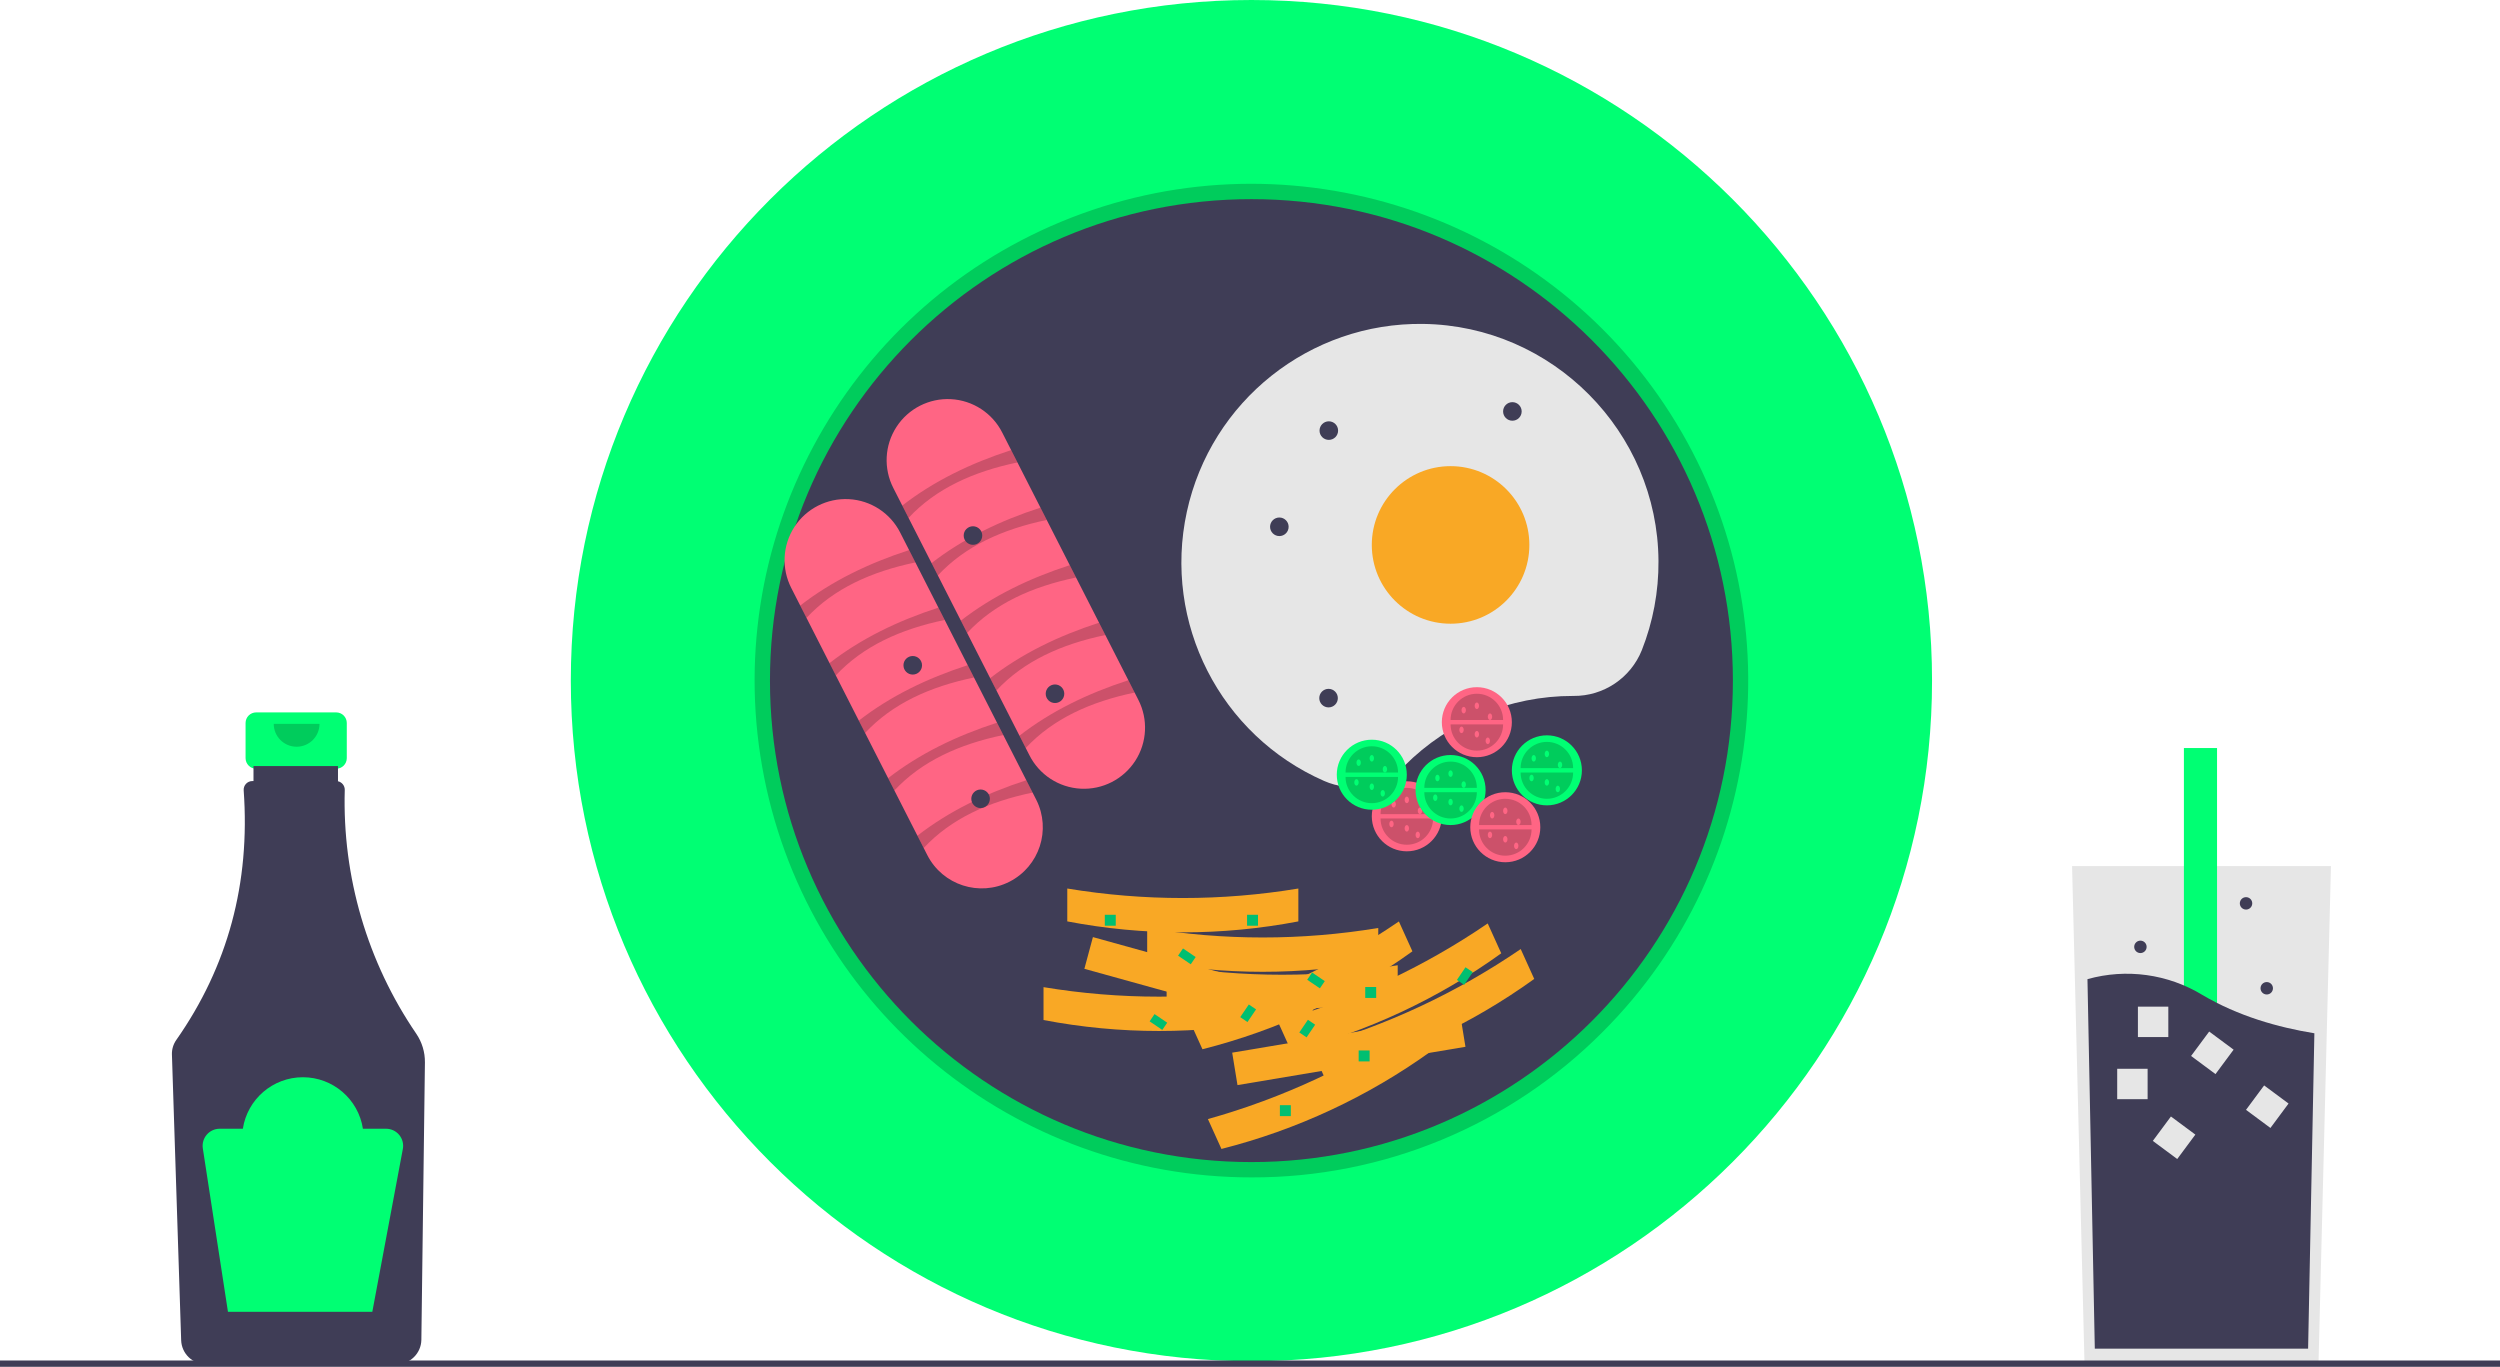
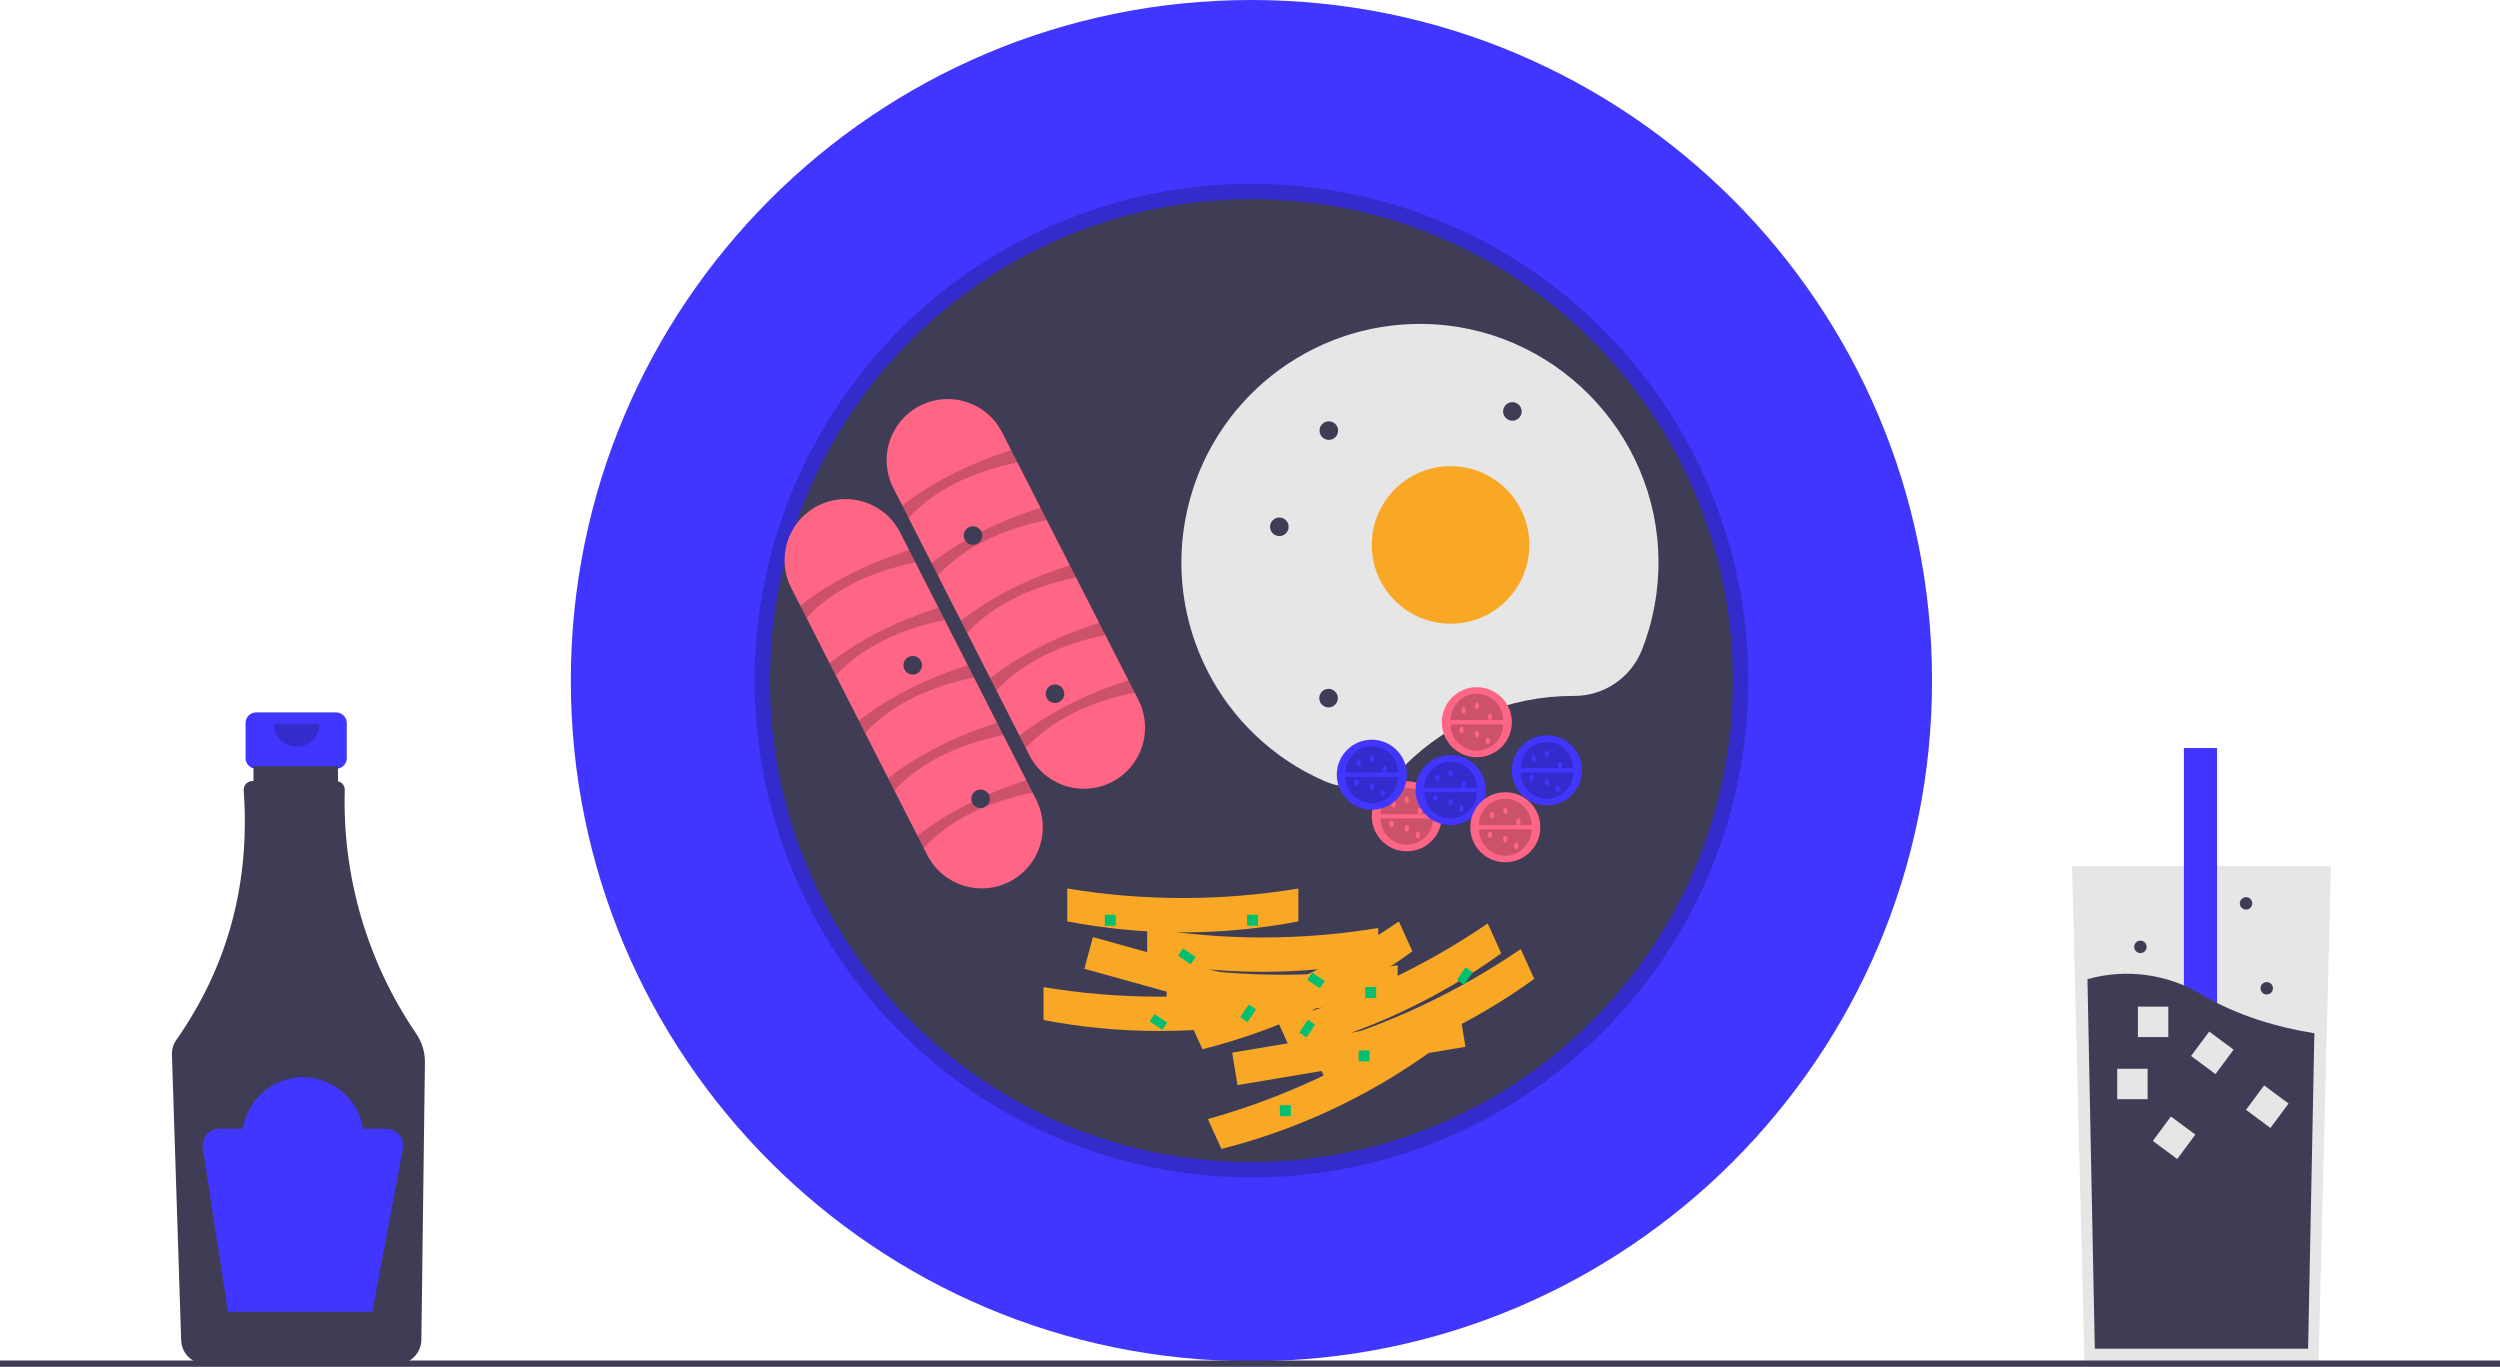
<svg xmlns="http://www.w3.org/2000/svg" width="888" height="485.489" viewBox="0 0 888 485.489" role="img" artist="Katerina Limpitsouni" source="https://undraw.co/">
-   <path d="M275.412,460.3H246.993a3.768,3.768,0,0,0-3.768,3.768v12.474a3.768,3.768,0,0,0,3.768,3.768h4.709V499h19V480.31h4.709a3.768,3.768,0,0,0,3.768-3.768V464.068A3.768,3.768,0,0,0,275.412,460.3Z" transform="translate(-156 -207.2555)" fill="#00ff73" />
+   <path d="M275.412,460.3H246.993a3.768,3.768,0,0,0-3.768,3.768v12.474a3.768,3.768,0,0,0,3.768,3.768h4.709V499h19V480.31h4.709a3.768,3.768,0,0,0,3.768-3.768V464.068A3.768,3.768,0,0,0,275.412,460.3Z" transform="translate(-156 -207.2555)" fill="#4036ff" />
  <path d="M303.877,574.461a146.105,146.105,0,0,1-25.418-86.624,3.081,3.081,0,0,0-2.405-3.075V479.372H246.039v5.315h-.414a3.08,3.08,0,0,0-3.067,3.308q3.547,49.442-23.954,88.677a8.487,8.487,0,0,0-1.536,5.144l3.282,101.518a8.788,8.788,0,0,0,8.713,8.482h67.887a8.791,8.791,0,0,0,8.718-8.632l1.265-98.566A17.789,17.789,0,0,0,303.877,574.461Z" transform="translate(-156 -207.2555)" fill="#3f3d56" />
  <path d="M269.488,464.365a8.129,8.129,0,0,1-16.258,0" transform="translate(-156 -207.2555)" opacity="0.2" />
-   <path d="M293.13,608.182h-8.221a21.576,21.576,0,0,0-42.649,0h-8.221a6.067,6.067,0,0,0-5.996,6.989l8.929,58.041h51.274l10.846-57.846A6.067,6.067,0,0,0,293.13,608.182Z" transform="translate(-156 -207.2555)" fill="#00ff73" />
+   <path d="M293.13,608.182h-8.221a21.576,21.576,0,0,0-42.649,0h-8.221a6.067,6.067,0,0,0-5.996,6.989l8.929,58.041h51.274l10.846-57.846A6.067,6.067,0,0,0,293.13,608.182Z" transform="translate(-156 -207.2555)" fill="#4036ff" />
  <polygon points="827.952 307.634 825.98 386.448 823.538 484.181 740.414 484.181 737.552 369.675 736 307.634 827.952 307.634" fill="#e6e6e6" />
-   <rect x="775.723" y="265.704" width="11.77" height="155.95" fill="#00ff73" />
+   <rect x="775.723" y="265.704" width="11.77" height="155.95" fill="#4036ff" />
  <path d="M978.067,574.275l-2.226,112.02H900.074l-2.608-131.244a51.634,51.634,0,0,1,40.827,5.615C950.952,568.154,965.173,572.184,978.067,574.275Z" transform="translate(-156 -207.2555)" fill="#3f3d56" />
  <rect x="752.031" y="379.63" width="10.8" height="10.8" fill="#e6e6e6" />
  <rect x="759.387" y="357.562" width="10.8" height="10.8" fill="#e6e6e6" />
  <rect x="936.424" y="575.816" width="10.8" height="10.8" transform="translate(375.5752 -653.9211) rotate(36.56259)" fill="#e6e6e6" />
  <rect x="955.937" y="594.951" width="10.8" height="10.8" transform="translate(390.8143 -661.7792) rotate(36.56259)" fill="#e6e6e6" />
  <rect x="922.834" y="605.986" width="10.8" height="10.8" transform="translate(390.873 -639.8885) rotate(36.56259)" fill="#e6e6e6" />
  <circle cx="805.148" cy="351.035" r="2.207" fill="#3f3d56" />
  <circle cx="760.275" cy="336.323" r="2.207" fill="#3f3d56" />
  <circle cx="797.792" cy="320.875" r="2.207" fill="#3f3d56" />
-   <circle cx="444.508" cy="241.754" r="241.754" fill="#00ff73" />
+   <circle cx="444.508" cy="241.754" r="241.754" fill="#4036ff" />
  <path d="M600.508,625.467a176.456,176.456,0,1,1,124.774-51.683A175.304,175.304,0,0,1,600.508,625.467Zm0-342.031c-91.298,0-165.574,74.276-165.574,165.574,0,91.298,74.276,165.574,165.574,165.574,91.298,0,165.574-74.277,165.574-165.574C766.082,357.711,691.806,283.435,600.508,283.435Z" transform="translate(-156 -207.2555)" opacity="0.2" />
  <circle cx="444.508" cy="241.754" r="171.016" fill="#3f3d56" />
  <path d="M473.327,380.627a21.704,21.704,0,1,1,38.681-19.698l48.316,94.878a21.704,21.704,0,1,1-38.681,19.698Z" transform="translate(-156 -207.2555)" fill="#ff6584" />
  <path d="M478.717,391.21l-2.23-4.379c11.129-8.647,24.198-15.007,38.681-19.698l2.23,4.379C501.722,374.776,488.386,380.817,478.717,391.21Z" transform="translate(-156 -207.2555)" opacity="0.2" />
  <path d="M489.123,411.645l-2.23-4.379c11.129-8.647,24.198-15.007,38.681-19.698l2.23,4.379C512.129,395.211,498.793,401.252,489.123,411.645Z" transform="translate(-156 -207.2555)" opacity="0.2" />
  <path d="M499.53,432.081l-2.23-4.379c11.129-8.647,24.198-15.007,38.681-19.698l2.23,4.379C522.535,415.647,509.199,421.688,499.53,432.081Z" transform="translate(-156 -207.2555)" opacity="0.2" />
  <path d="M509.936,452.516l-2.23-4.379c11.129-8.647,24.198-15.007,38.681-19.698l2.23,4.379C532.942,436.082,519.606,442.123,509.936,452.516Z" transform="translate(-156 -207.2555)" opacity="0.2" />
  <path d="M520.343,472.951l-2.23-4.379c11.129-8.647,24.198-15.007,38.681-19.698l2.23,4.379C543.349,456.517,530.013,462.558,520.343,472.951Z" transform="translate(-156 -207.2555)" opacity="0.2" />
  <path d="M437.079,416.146a21.704,21.704,0,1,1,38.681-19.698l48.316,94.878a21.704,21.704,0,0,1-38.681,19.698Z" transform="translate(-156 -207.2555)" fill="#ff6584" />
  <path d="M442.468,426.729l-2.23-4.379c11.129-8.647,24.198-15.007,38.681-19.698l2.23,4.379C465.474,410.295,452.138,416.336,442.468,426.729Z" transform="translate(-156 -207.2555)" opacity="0.2" />
  <path d="M452.875,447.164l-2.23-4.379c11.129-8.647,24.198-15.007,38.681-19.698l2.23,4.379C475.881,430.73,462.544,436.771,452.875,447.164Z" transform="translate(-156 -207.2555)" opacity="0.2" />
  <path d="M463.281,467.6l-2.23-4.379c11.129-8.647,24.198-15.007,38.681-19.698l2.23,4.379C486.287,451.166,472.951,457.207,463.281,467.6Z" transform="translate(-156 -207.2555)" opacity="0.2" />
  <path d="M473.688,488.035l-2.23-4.379c11.129-8.647,24.198-15.007,38.681-19.698l2.23,4.379C496.694,471.601,483.358,477.642,473.688,488.035Z" transform="translate(-156 -207.2555)" opacity="0.2" />
  <path d="M484.095,508.47l-2.23-4.379c11.129-8.647,24.198-15.007,38.681-19.698l2.23,4.379C507.1,492.036,493.764,498.077,484.095,508.47Z" transform="translate(-156 -207.2555)" opacity="0.2" />
  <path d="M714.778,454.451l.153 0a25.888,25.888,0,0,0,24.239-16.236,84.503,84.503,0,0,0,5.923-31.694c-.271-45.911-37.622-83.575-83.529-84.21a84.744,84.744,0,0,0-35.277,162.32,25.667,25.667,0,0,0,28.506-5.286A84.458,84.458,0,0,1,714.778,454.451Z" transform="translate(-156 -207.2555)" fill="#e6e6e6" />
  <circle cx="515.246" cy="193.559" r="27.984" fill="#f9a825" />
  <circle cx="454.426" cy="187.115" r="3.297" fill="#3f3d56" />
  <circle cx="345.598" cy="190.225" r="3.297" fill="#3f3d56" />
  <circle cx="471.996" cy="152.949" r="3.297" fill="#3f3d56" />
  <circle cx="471.902" cy="247.973" r="3.297" fill="#3f3d56" />
  <circle cx="537.199" cy="146.141" r="3.297" fill="#3f3d56" />
  <circle cx="324.207" cy="236.313" r="3.297" fill="#3f3d56" />
  <circle cx="348.305" cy="283.731" r="3.297" fill="#3f3d56" />
  <circle cx="499.7" cy="289.949" r="12.438" fill="#ff6584" />
  <path d="M665.028,497.982a9.328,9.328,0,0,1-18.656,0" transform="translate(-156 -207.2555)" opacity="0.2" />
  <path d="M646.371,496.428a9.328,9.328,0,0,1,18.656,0" transform="translate(-156 -207.2555)" opacity="0.2" />
  <ellipse cx="495.035" cy="285.674" rx="0.777" ry="1.166" fill="#ff6584" />
  <ellipse cx="499.7" cy="284.119" rx="0.777" ry="1.166" fill="#ff6584" />
  <ellipse cx="499.7" cy="294.225" rx="0.777" ry="1.166" fill="#ff6584" />
  <ellipse cx="504.364" cy="288.006" rx="0.777" ry="1.166" fill="#ff6584" />
  <ellipse cx="503.586" cy="296.557" rx="0.777" ry="1.166" fill="#ff6584" />
  <ellipse cx="494.258" cy="292.67" rx="0.777" ry="1.166" fill="#ff6584" />
  <circle cx="524.575" cy="256.524" r="12.438" fill="#ff6584" />
  <path d="M689.903,464.556a9.328,9.328,0,0,1-18.656,0" transform="translate(-156 -207.2555)" opacity="0.2" />
  <path d="M671.246,463.002a9.328,9.328,0,0,1,18.656,0" transform="translate(-156 -207.2555)" opacity="0.2" />
  <ellipse cx="519.91" cy="252.248" rx="0.777" ry="1.166" fill="#ff6584" />
  <ellipse cx="524.575" cy="250.693" rx="0.777" ry="1.166" fill="#ff6584" />
  <ellipse cx="524.575" cy="260.799" rx="0.777" ry="1.166" fill="#ff6584" />
  <ellipse cx="529.239" cy="254.58" rx="0.777" ry="1.166" fill="#ff6584" />
  <ellipse cx="528.461" cy="263.131" rx="0.777" ry="1.166" fill="#ff6584" />
  <ellipse cx="519.133" cy="259.244" rx="0.777" ry="1.166" fill="#ff6584" />
-   <circle cx="549.45" cy="273.625" r="12.438" fill="#00ff73" />
+   <circle cx="549.45" cy="273.625" r="12.438" fill="#4036ff" />
  <path d="M714.778,481.658a9.328,9.328,0,0,1-18.656,0" transform="translate(-156 -207.2555)" opacity="0.2" />
  <path d="M696.121,480.103a9.328,9.328,0,0,1,18.656,0" transform="translate(-156 -207.2555)" opacity="0.2" />
-   <ellipse cx="544.785" cy="269.35" rx="0.777" ry="1.166" fill="#00ff73" />
-   <ellipse cx="549.45" cy="267.795" rx="0.777" ry="1.166" fill="#00ff73" />
-   <ellipse cx="549.45" cy="277.901" rx="0.777" ry="1.166" fill="#00ff73" />
-   <ellipse cx="554.114" cy="271.682" rx="0.777" ry="1.166" fill="#00ff73" />
-   <ellipse cx="553.336" cy="280.233" rx="0.777" ry="1.166" fill="#00ff73" />
-   <ellipse cx="544.008" cy="276.346" rx="0.777" ry="1.166" fill="#00ff73" />
-   <circle cx="487.262" cy="275.18" r="12.438" fill="#00ff73" />
+   <ellipse cx="544.785" cy="269.35" rx="0.777" ry="1.166" fill="#4036ff" />
+   <ellipse cx="549.45" cy="267.795" rx="0.777" ry="1.166" fill="#4036ff" />
+   <ellipse cx="549.45" cy="277.901" rx="0.777" ry="1.166" fill="#4036ff" />
+   <ellipse cx="554.114" cy="271.682" rx="0.777" ry="1.166" fill="#4036ff" />
+   <ellipse cx="553.336" cy="280.233" rx="0.777" ry="1.166" fill="#4036ff" />
+   <ellipse cx="544.008" cy="276.346" rx="0.777" ry="1.166" fill="#4036ff" />
+   <circle cx="487.262" cy="275.18" r="12.438" fill="#4036ff" />
  <path d="M652.59,483.213a9.328,9.328,0,0,1-18.656,0" transform="translate(-156 -207.2555)" opacity="0.2" />
  <path d="M633.934,481.658a9.328,9.328,0,0,1,18.656,0" transform="translate(-156 -207.2555)" opacity="0.2" />
-   <ellipse cx="482.598" cy="270.904" rx="0.777" ry="1.166" fill="#00ff73" />
-   <ellipse cx="487.262" cy="269.35" rx="0.777" ry="1.166" fill="#00ff73" />
-   <ellipse cx="487.262" cy="279.455" rx="0.777" ry="1.166" fill="#00ff73" />
-   <ellipse cx="491.926" cy="273.236" rx="0.777" ry="1.166" fill="#00ff73" />
-   <ellipse cx="491.149" cy="281.787" rx="0.777" ry="1.166" fill="#00ff73" />
-   <ellipse cx="481.821" cy="277.901" rx="0.777" ry="1.166" fill="#00ff73" />
-   <circle cx="515.246" cy="280.621" r="12.438" fill="#00ff73" />
+   <ellipse cx="482.598" cy="270.904" rx="0.777" ry="1.166" fill="#4036ff" />
+   <ellipse cx="487.262" cy="269.35" rx="0.777" ry="1.166" fill="#4036ff" />
+   <ellipse cx="487.262" cy="279.455" rx="0.777" ry="1.166" fill="#4036ff" />
+   <ellipse cx="491.926" cy="273.236" rx="0.777" ry="1.166" fill="#4036ff" />
+   <ellipse cx="491.149" cy="281.787" rx="0.777" ry="1.166" fill="#4036ff" />
+   <ellipse cx="481.821" cy="277.901" rx="0.777" ry="1.166" fill="#4036ff" />
+   <circle cx="515.246" cy="280.621" r="12.438" fill="#4036ff" />
  <path d="M680.575,488.654a9.328,9.328,0,1,1-18.656,0" transform="translate(-156 -207.2555)" opacity="0.2" />
  <path d="M661.918,487.099a9.328,9.328,0,1,1,18.656,0" transform="translate(-156 -207.2555)" opacity="0.2" />
-   <ellipse cx="510.582" cy="276.346" rx="0.777" ry="1.166" fill="#00ff73" />
-   <ellipse cx="515.246" cy="274.791" rx="0.777" ry="1.166" fill="#00ff73" />
-   <ellipse cx="515.246" cy="284.897" rx="0.777" ry="1.166" fill="#00ff73" />
-   <ellipse cx="519.91" cy="278.678" rx="0.777" ry="1.166" fill="#00ff73" />
-   <ellipse cx="519.133" cy="287.229" rx="0.777" ry="1.166" fill="#00ff73" />
-   <ellipse cx="509.805" cy="283.342" rx="0.777" ry="1.166" fill="#00ff73" />
+   <ellipse cx="510.582" cy="276.346" rx="0.777" ry="1.166" fill="#4036ff" />
+   <ellipse cx="515.246" cy="274.791" rx="0.777" ry="1.166" fill="#4036ff" />
+   <ellipse cx="515.246" cy="284.897" rx="0.777" ry="1.166" fill="#4036ff" />
+   <ellipse cx="519.91" cy="278.678" rx="0.777" ry="1.166" fill="#4036ff" />
+   <ellipse cx="519.133" cy="287.229" rx="0.777" ry="1.166" fill="#4036ff" />
+   <ellipse cx="509.805" cy="283.342" rx="0.777" ry="1.166" fill="#4036ff" />
  <circle cx="534.68" cy="293.836" r="12.438" fill="#ff6584" />
  <path d="M700.008,501.869a9.328,9.328,0,1,1-18.656,0" transform="translate(-156 -207.2555)" opacity="0.2" />
  <path d="M681.352,500.314a9.328,9.328,0,1,1,18.656,0" transform="translate(-156 -207.2555)" opacity="0.2" />
  <ellipse cx="530.016" cy="289.561" rx="0.777" ry="1.166" fill="#ff6584" />
  <ellipse cx="534.68" cy="288.006" rx="0.777" ry="1.166" fill="#ff6584" />
  <ellipse cx="534.68" cy="298.111" rx="0.777" ry="1.166" fill="#ff6584" />
  <ellipse cx="539.344" cy="291.893" rx="0.777" ry="1.166" fill="#ff6584" />
  <ellipse cx="538.567" cy="300.443" rx="0.777" ry="1.166" fill="#ff6584" />
  <ellipse cx="529.239" cy="296.557" rx="0.777" ry="1.166" fill="#ff6584" />
  <circle cx="374.734" cy="246.418" r="3.297" fill="#3f3d56" />
  <polygon points="464.345 366.08 385.17 344.123 388.203 332.857 467.378 354.815 464.345 366.08" fill="#f9a825" />
  <path d="M608.738,569.57a218.268,218.268,0,0,1-82.078,0V557.892a250.991,250.991,0,0,0,82.078,0Z" transform="translate(-156 -207.2555)" fill="#f9a825" />
  <path d="M617.176,534.536a218.268,218.268,0,0,1-82.078,0V522.857a250.992,250.992,0,0,0,82.078,0Z" transform="translate(-156 -207.2555)" fill="#f9a825" />
  <path d="M645.558,548.549a218.268,218.268,0,0,1-82.078,0v-11.678a250.992,250.992,0,0,0,82.078,0Z" transform="translate(-156 -207.2555)" fill="#f9a825" />
  <path d="M652.462,561.785a218.268,218.268,0,0,1-82.078,0v-11.678a250.992,250.992,0,0,0,82.078,0Z" transform="translate(-156 -207.2555)" fill="#f9a825" />
  <polygon points="520.531 371.824 439.554 385.426 437.676 373.904 518.652 360.302 520.531 371.824" fill="#f9a825" />
  <path d="M664.435,580.577a219.97,219.97,0,0,1-74.58,34.784l-4.804-10.612a252.954,252.954,0,0,0,74.58-34.784Z" transform="translate(-156 -207.2555)" fill="#f9a825" />
  <path d="M657.689,545.166a219.97,219.97,0,0,1-74.58,34.784l-4.804-10.612a252.954,252.954,0,0,0,74.58-34.784Z" transform="translate(-156 -207.2555)" fill="#f9a825" />
  <path d="M689.243,545.872a219.97,219.97,0,0,1-74.58,34.784l-4.804-10.612a252.955,252.955,0,0,0,74.58-34.784Z" transform="translate(-156 -207.2555)" fill="#f9a825" />
  <path d="M700.962,554.972a219.97,219.97,0,0,1-74.58,34.784L621.577,579.145a252.954,252.954,0,0,0,74.58-34.784Z" transform="translate(-156 -207.2555)" fill="#f9a825" />
  <rect x="442.953" y="324.93" width="3.887" height="3.887" fill="#00bf71" />
  <rect x="454.614" y="392.559" width="3.887" height="3.887" fill="#00bf71" />
  <rect x="392.426" y="324.93" width="3.887" height="3.887" fill="#00bf71" />
  <rect x="482.598" y="373.125" width="3.887" height="3.887" fill="#00bf71" />
  <rect x="484.93" y="350.582" width="3.887" height="3.887" fill="#00bf71" />
  <rect x="574.856" y="545.4" width="5.441" height="3.109" transform="translate(250.708 -437.1907) rotate(34.15572)" fill="#00bf71" />
  <rect x="620.719" y="553.951" width="5.441" height="3.109" transform="translate(263.4195 -461.4654) rotate(34.15572)" fill="#00bf71" />
  <rect x="564.75" y="568.721" width="5.441" height="3.109" transform="translate(262.058 -427.4946) rotate(34.15572)" fill="#00bf71" />
  <rect x="596.621" y="565.611" width="5.441" height="3.109" transform="translate(1249.177 182.3778) rotate(124.1557)" fill="#00bf71" />
  <rect x="617.61" y="571.053" width="5.441" height="3.109" transform="translate(1286.452 173.5061) rotate(124.1557)" fill="#00bf71" />
  <rect x="673.578" y="552.396" width="5.441" height="3.109" transform="matrix(-0.56144, 0.82751, -0.82751, -0.56144, 1358.406, 98.06043)" fill="#00bf71" />
  <rect y="483.248" width="888" height="2.241" fill="#3f3d56" />
</svg>
